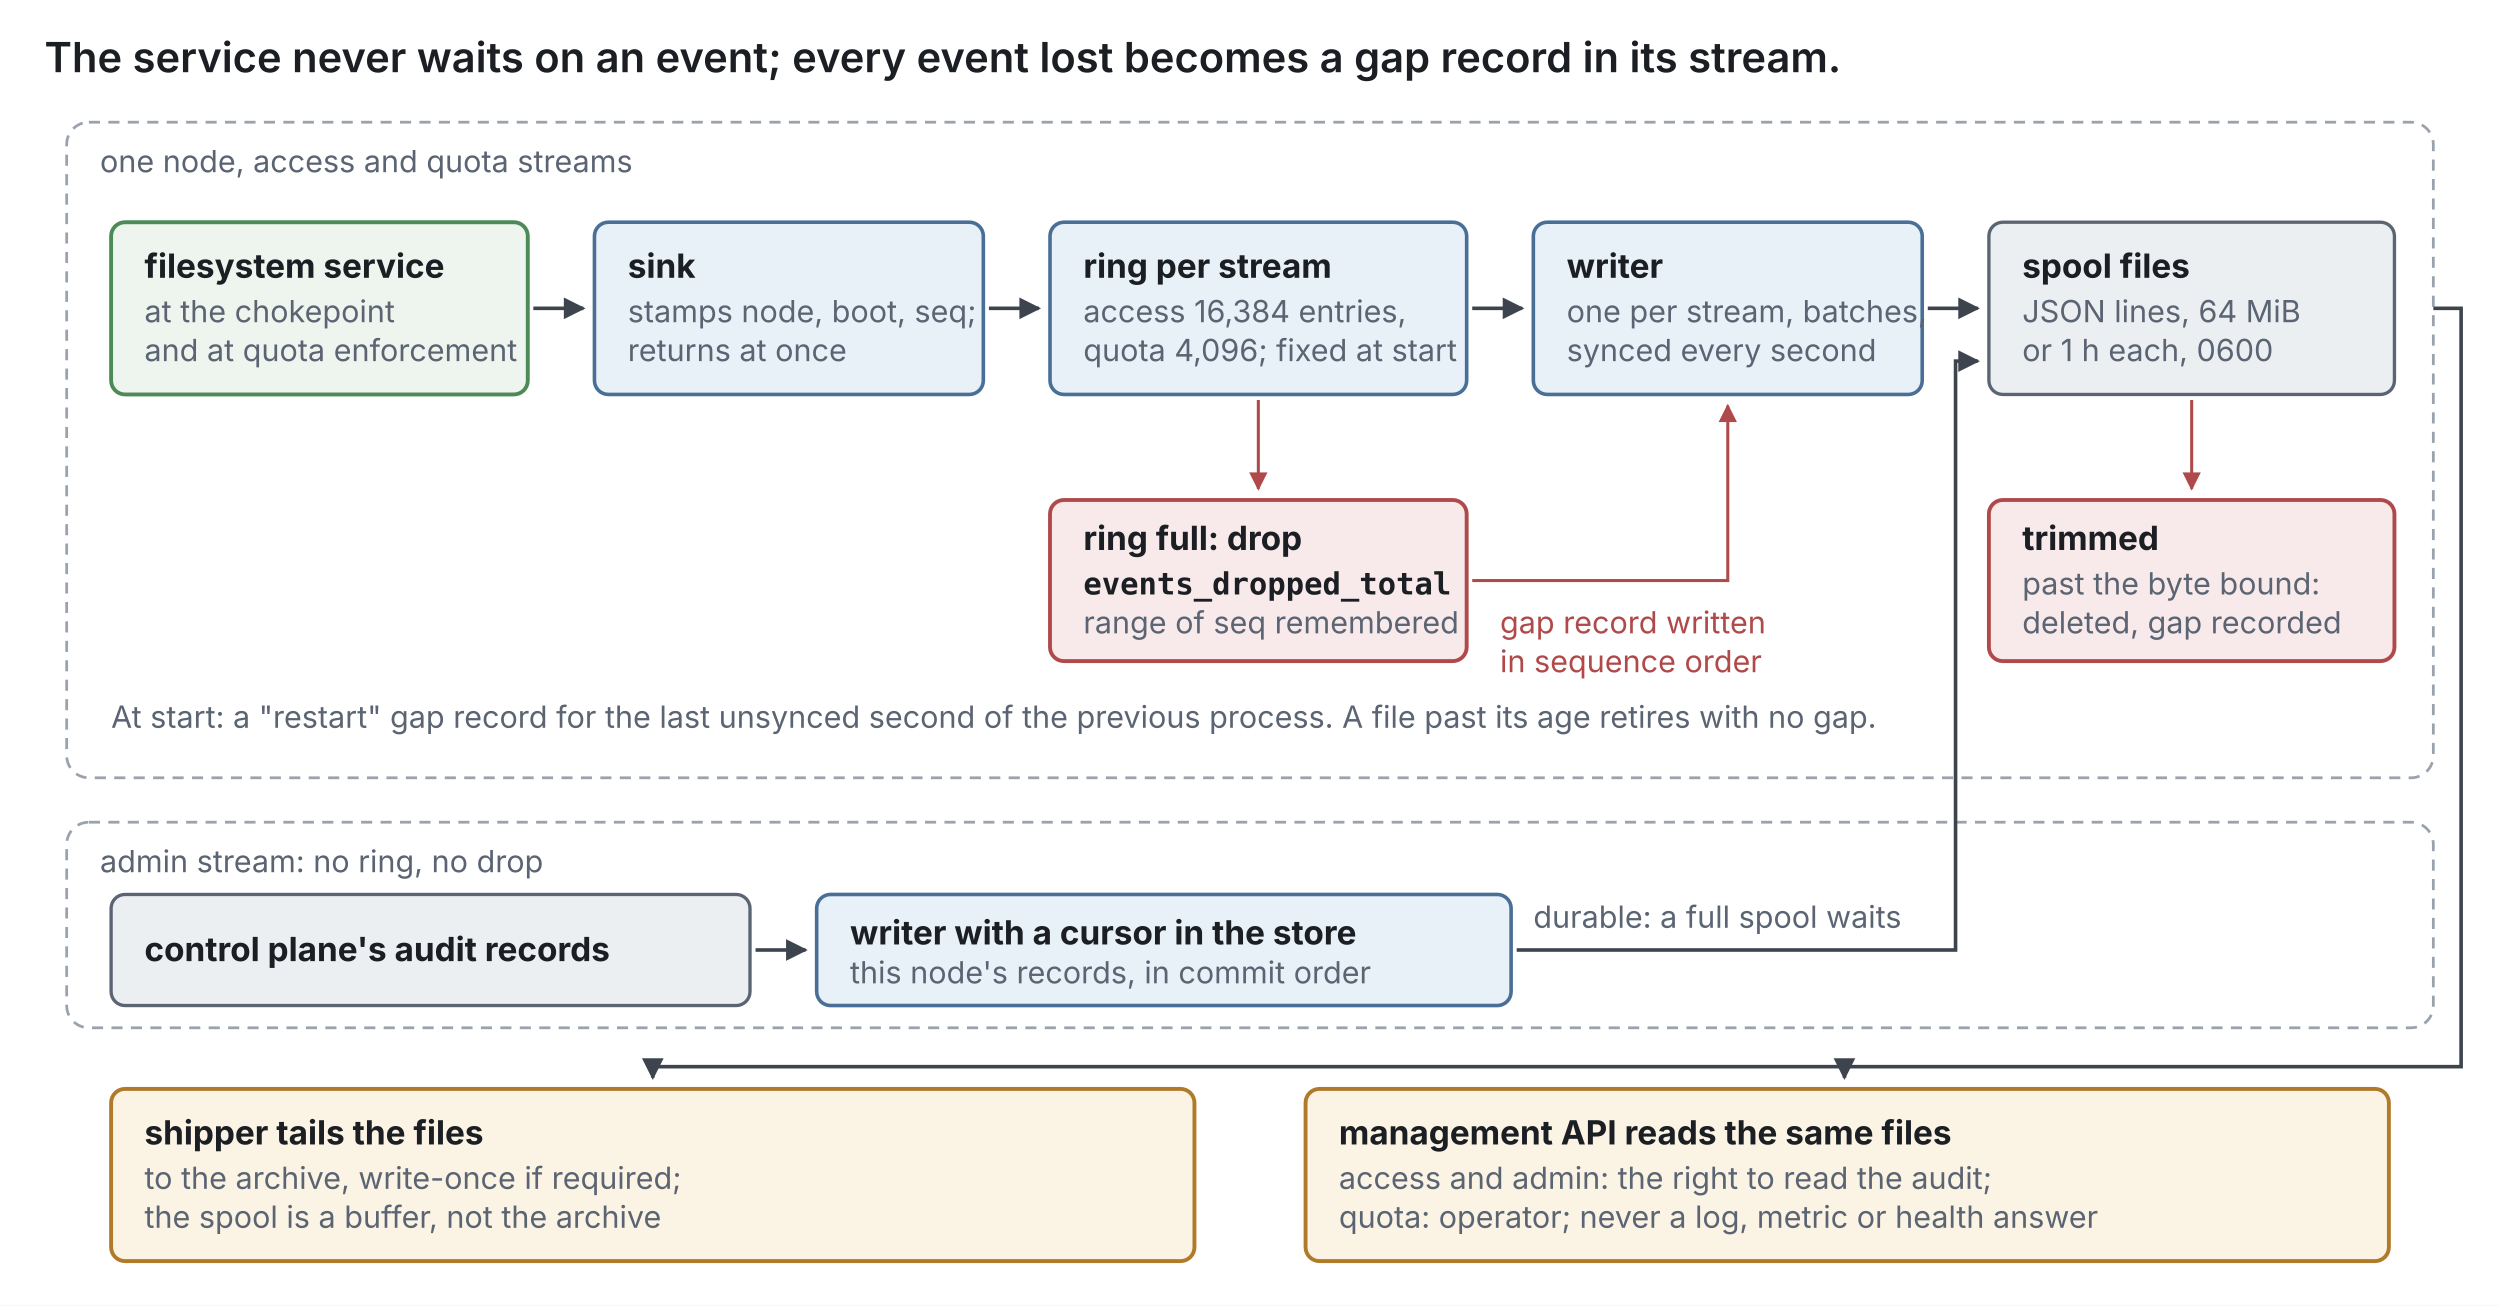
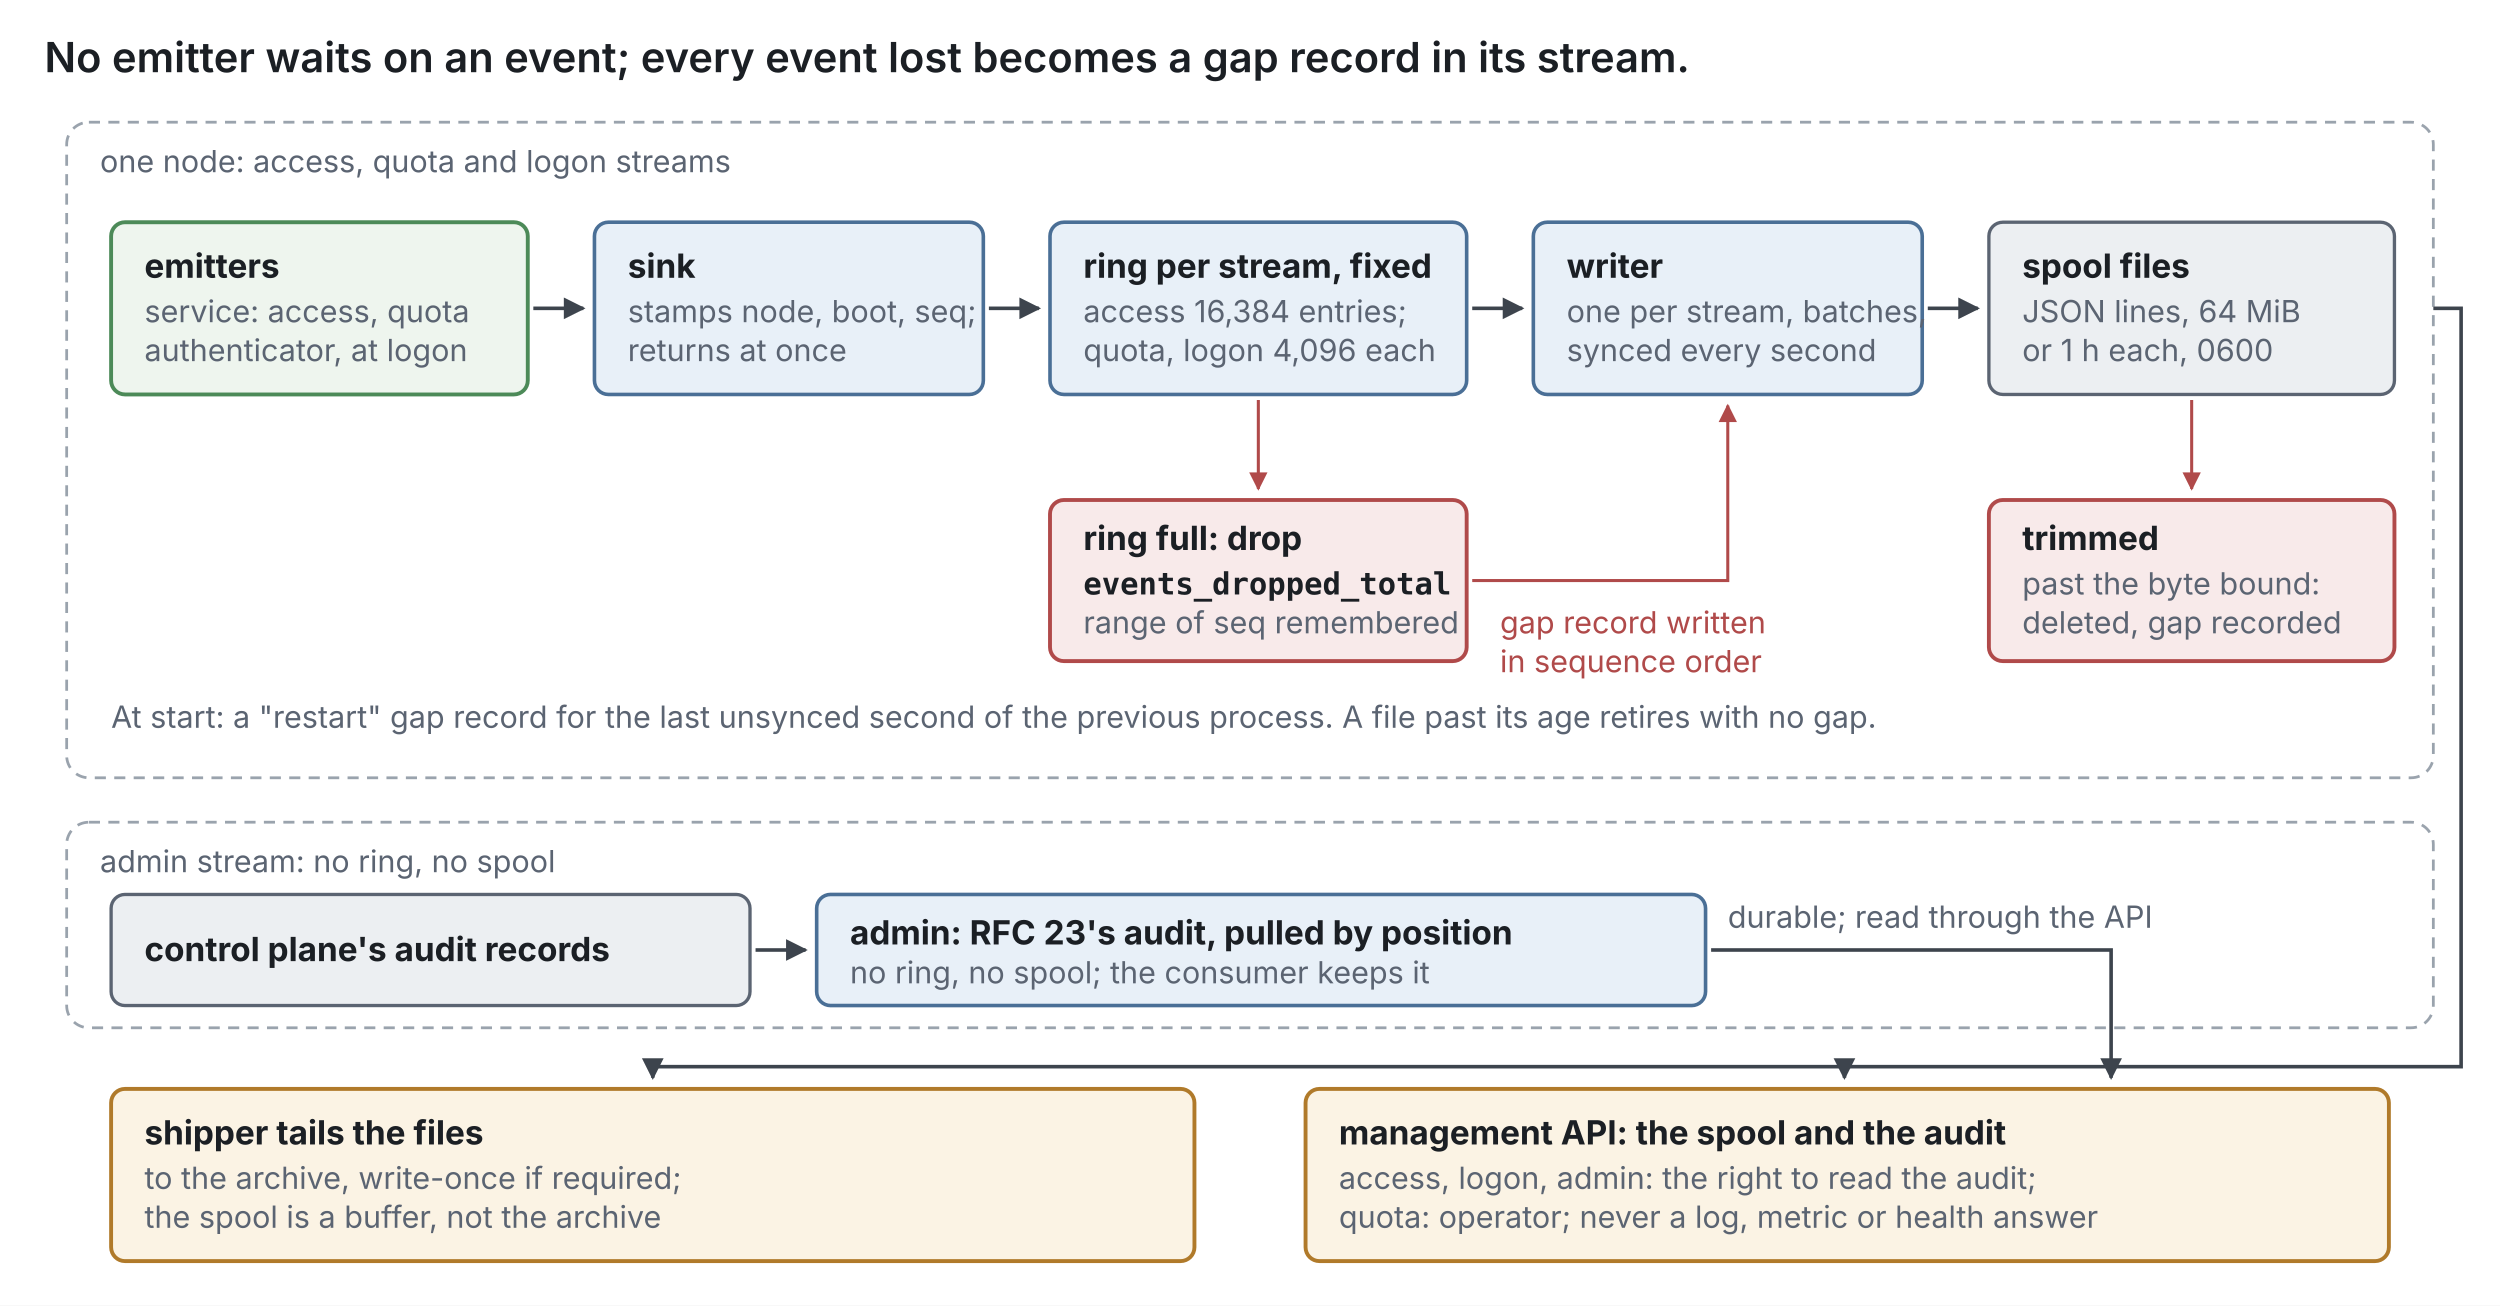
<svg xmlns="http://www.w3.org/2000/svg" viewBox="0 0 900 470" width="900" height="470" font-family="system-ui,-apple-system,Segoe UI,sans-serif">
  <defs>
    <marker id="a" viewBox="0 0 10 10" refX="9" refY="5" markerWidth="6" markerHeight="6" orient="auto-start-reverse">
      <path d="M0,0 L10,5 L0,10 z" fill="#3d444d" />
    </marker>
    <marker id="r" viewBox="0 0 10 10" refX="9" refY="5" markerWidth="6" markerHeight="6" orient="auto-start-reverse">
      <path d="M0,0 L10,5 L0,10 z" fill="#b04a4a" />
    </marker>
    <style>
      .t{font-size:15px;font-weight:600;fill:#1b1f24}.h{font-size:12px;font-weight:700;fill:#1b1f24}
      .s{font-size:11px;fill:#5b6472}.e{font-size:11px;fill:#b04a4a}
      .m{font-family:ui-monospace,SFMono-Regular,Menlo,monospace;font-size:11px;font-weight:600;fill:#1b1f24}
      .pr{fill:#e8f0f8;stroke:#4a6f96;stroke-width:1.3}
      .sv{fill:#eef5ee;stroke:#4c8a58;stroke-width:1.4}
      .st{fill:#eceff2;stroke:#5b6472;stroke-width:1.2}
      .am{fill:#fbf3e4;stroke:#b07a2a;stroke-width:1.4}
      .bad{fill:#f8eaea;stroke:#b04a4a;stroke-width:1.4}
      .ln{stroke:#3d444d;stroke-width:1.3;fill:none;marker-end:url(#a)}
      .ex{stroke:#b04a4a;stroke-width:1.1;fill:none;marker-end:url(#r)}
      .zone{fill:none;stroke:#9aa3ad;stroke-width:1;stroke-dasharray:4 3}
    </style>
  </defs>
  <rect width="900" height="470" fill="#ffffff" />
-   <text x="16" y="26" class="t">The service never waits on an event; every event lost becomes a gap record in its stream.</text>
+   <text x="16" y="26" class="t">No emitter waits on an event; every event lost becomes a gap record in its stream.</text>
  <rect x="24" y="44" width="852" height="236" rx="8" class="zone" />
-   <text x="36" y="62" class="s">one node, access and quota streams</text>
+   <text x="36" y="62" class="s">one node: access, quota and logon streams</text>
  <rect x="40" y="80" width="150" height="62" rx="5" class="sv" />
-   <text x="52" y="100" class="h">filesystem service</text>
-   <text x="52" y="116" class="s">at the chokepoint</text>
-   <text x="52" y="130" class="s">and at quota enforcement</text>
+   <text x="52" y="100" class="h">emitters</text>
+   <text x="52" y="116" class="s">service: access, quota</text>
+   <text x="52" y="130" class="s">authenticator, at logon</text>
  <rect x="214" y="80" width="140" height="62" rx="5" class="pr" />
  <text x="226" y="100" class="h">sink</text>
  <text x="226" y="116" class="s">stamps node, boot, seq;</text>
  <text x="226" y="130" class="s">returns at once</text>
  <rect x="378" y="80" width="150" height="62" rx="5" class="pr" />
-   <text x="390" y="100" class="h">ring per stream</text>
-   <text x="390" y="116" class="s">access 16,384 entries,</text>
-   <text x="390" y="130" class="s">quota 4,096; fixed at start</text>
+   <text x="390" y="100" class="h">ring per stream, fixed</text>
+   <text x="390" y="116" class="s">access 16,384 entries;</text>
+   <text x="390" y="130" class="s">quota, logon 4,096 each</text>
  <rect x="552" y="80" width="140" height="62" rx="5" class="pr" />
  <text x="564" y="100" class="h">writer</text>
  <text x="564" y="116" class="s">one per stream, batches,</text>
  <text x="564" y="130" class="s">synced every second</text>
  <rect x="716" y="80" width="146" height="62" rx="5" class="st" />
  <text x="728" y="100" class="h">spool files</text>
  <text x="728" y="116" class="s">JSON lines, 64 MiB</text>
  <text x="728" y="130" class="s">or 1 h each, 0600</text>
  <path d="M192,111 L210,111" class="ln" />
  <path d="M356,111 L374,111" class="ln" />
  <path d="M530,111 L548,111" class="ln" />
  <path d="M694,111 L712,111" class="ln" />
  <path d="M453,144 L453,176" class="ex" />
  <rect x="378" y="180" width="150" height="58" rx="5" class="bad" />
  <text x="390" y="198" class="h">ring full: drop</text>
  <text x="390" y="214" class="m">events_dropped_total</text>
  <text x="390" y="228" class="s">range of seq remembered</text>
  <path d="M530,209 L622,209 L622,146" class="ex" />
  <text x="540" y="228" class="e">gap record written</text>
  <text x="540" y="242" class="e">in sequence order</text>
  <path d="M789,144 L789,176" class="ex" />
  <rect x="716" y="180" width="146" height="58" rx="5" class="bad" />
  <text x="728" y="198" class="h">trimmed</text>
  <text x="728" y="214" class="s">past the byte bound:</text>
  <text x="728" y="228" class="s">deleted, gap recorded</text>
  <text x="40" y="262" class="s">At start: a "restart" gap record for the last unsynced second of the previous process. A file past its age retires with no gap.</text>
  <rect x="24" y="296" width="852" height="74" rx="8" class="zone" />
-   <text x="36" y="314" class="s">admin stream: no ring, no drop</text>
+   <text x="36" y="314" class="s">admin stream: no ring, no spool</text>
  <rect x="40" y="322" width="230" height="40" rx="5" class="st" />
  <text x="52" y="346" class="h">control plane's audit records</text>
-   <rect x="294" y="322" width="250" height="40" rx="5" class="pr" />
-   <text x="306" y="340" class="h">writer with a cursor in the store</text>
-   <text x="306" y="354" class="s">this node's records, in commit order</text>
+   <rect x="294" y="322" width="320" height="40" rx="5" class="pr" />
+   <text x="306" y="340" class="h">admin: RFC 23's audit, pulled by position</text>
+   <text x="306" y="354" class="s">no ring, no spool; the consumer keeps it</text>
  <path d="M272,342 L290,342" class="ln" />
-   <path d="M546,342 L704,342 L704,130 L712,130" class="ln" />
-   <text x="552" y="334" class="s">durable: a full spool waits</text>
+   <path d="M616,342 L760,342 L760,388" class="ln" />
+   <text x="622" y="334" class="s">durable; read through the API</text>
  <rect x="40" y="392" width="390" height="62" rx="5" class="am" />
  <text x="52" y="412" class="h">shipper tails the files</text>
  <text x="52" y="428" class="s">to the archive, write-once if required;</text>
  <text x="52" y="442" class="s">the spool is a buffer, not the archive</text>
  <rect x="470" y="392" width="390" height="62" rx="5" class="am" />
-   <text x="482" y="412" class="h">management API reads the same files</text>
-   <text x="482" y="428" class="s">access and admin: the right to read the audit;</text>
+   <text x="482" y="412" class="h">management API: the spool and the audit</text>
+   <text x="482" y="428" class="s">access, logon, admin: the right to read the audit;</text>
  <text x="482" y="442" class="s">quota: operator; never a log, metric or health answer</text>
  <path d="M876,111 L886,111 L886,384 L235,384 L235,388" class="ln" />
  <path d="M664,384 L664,388" class="ln" />
</svg>
